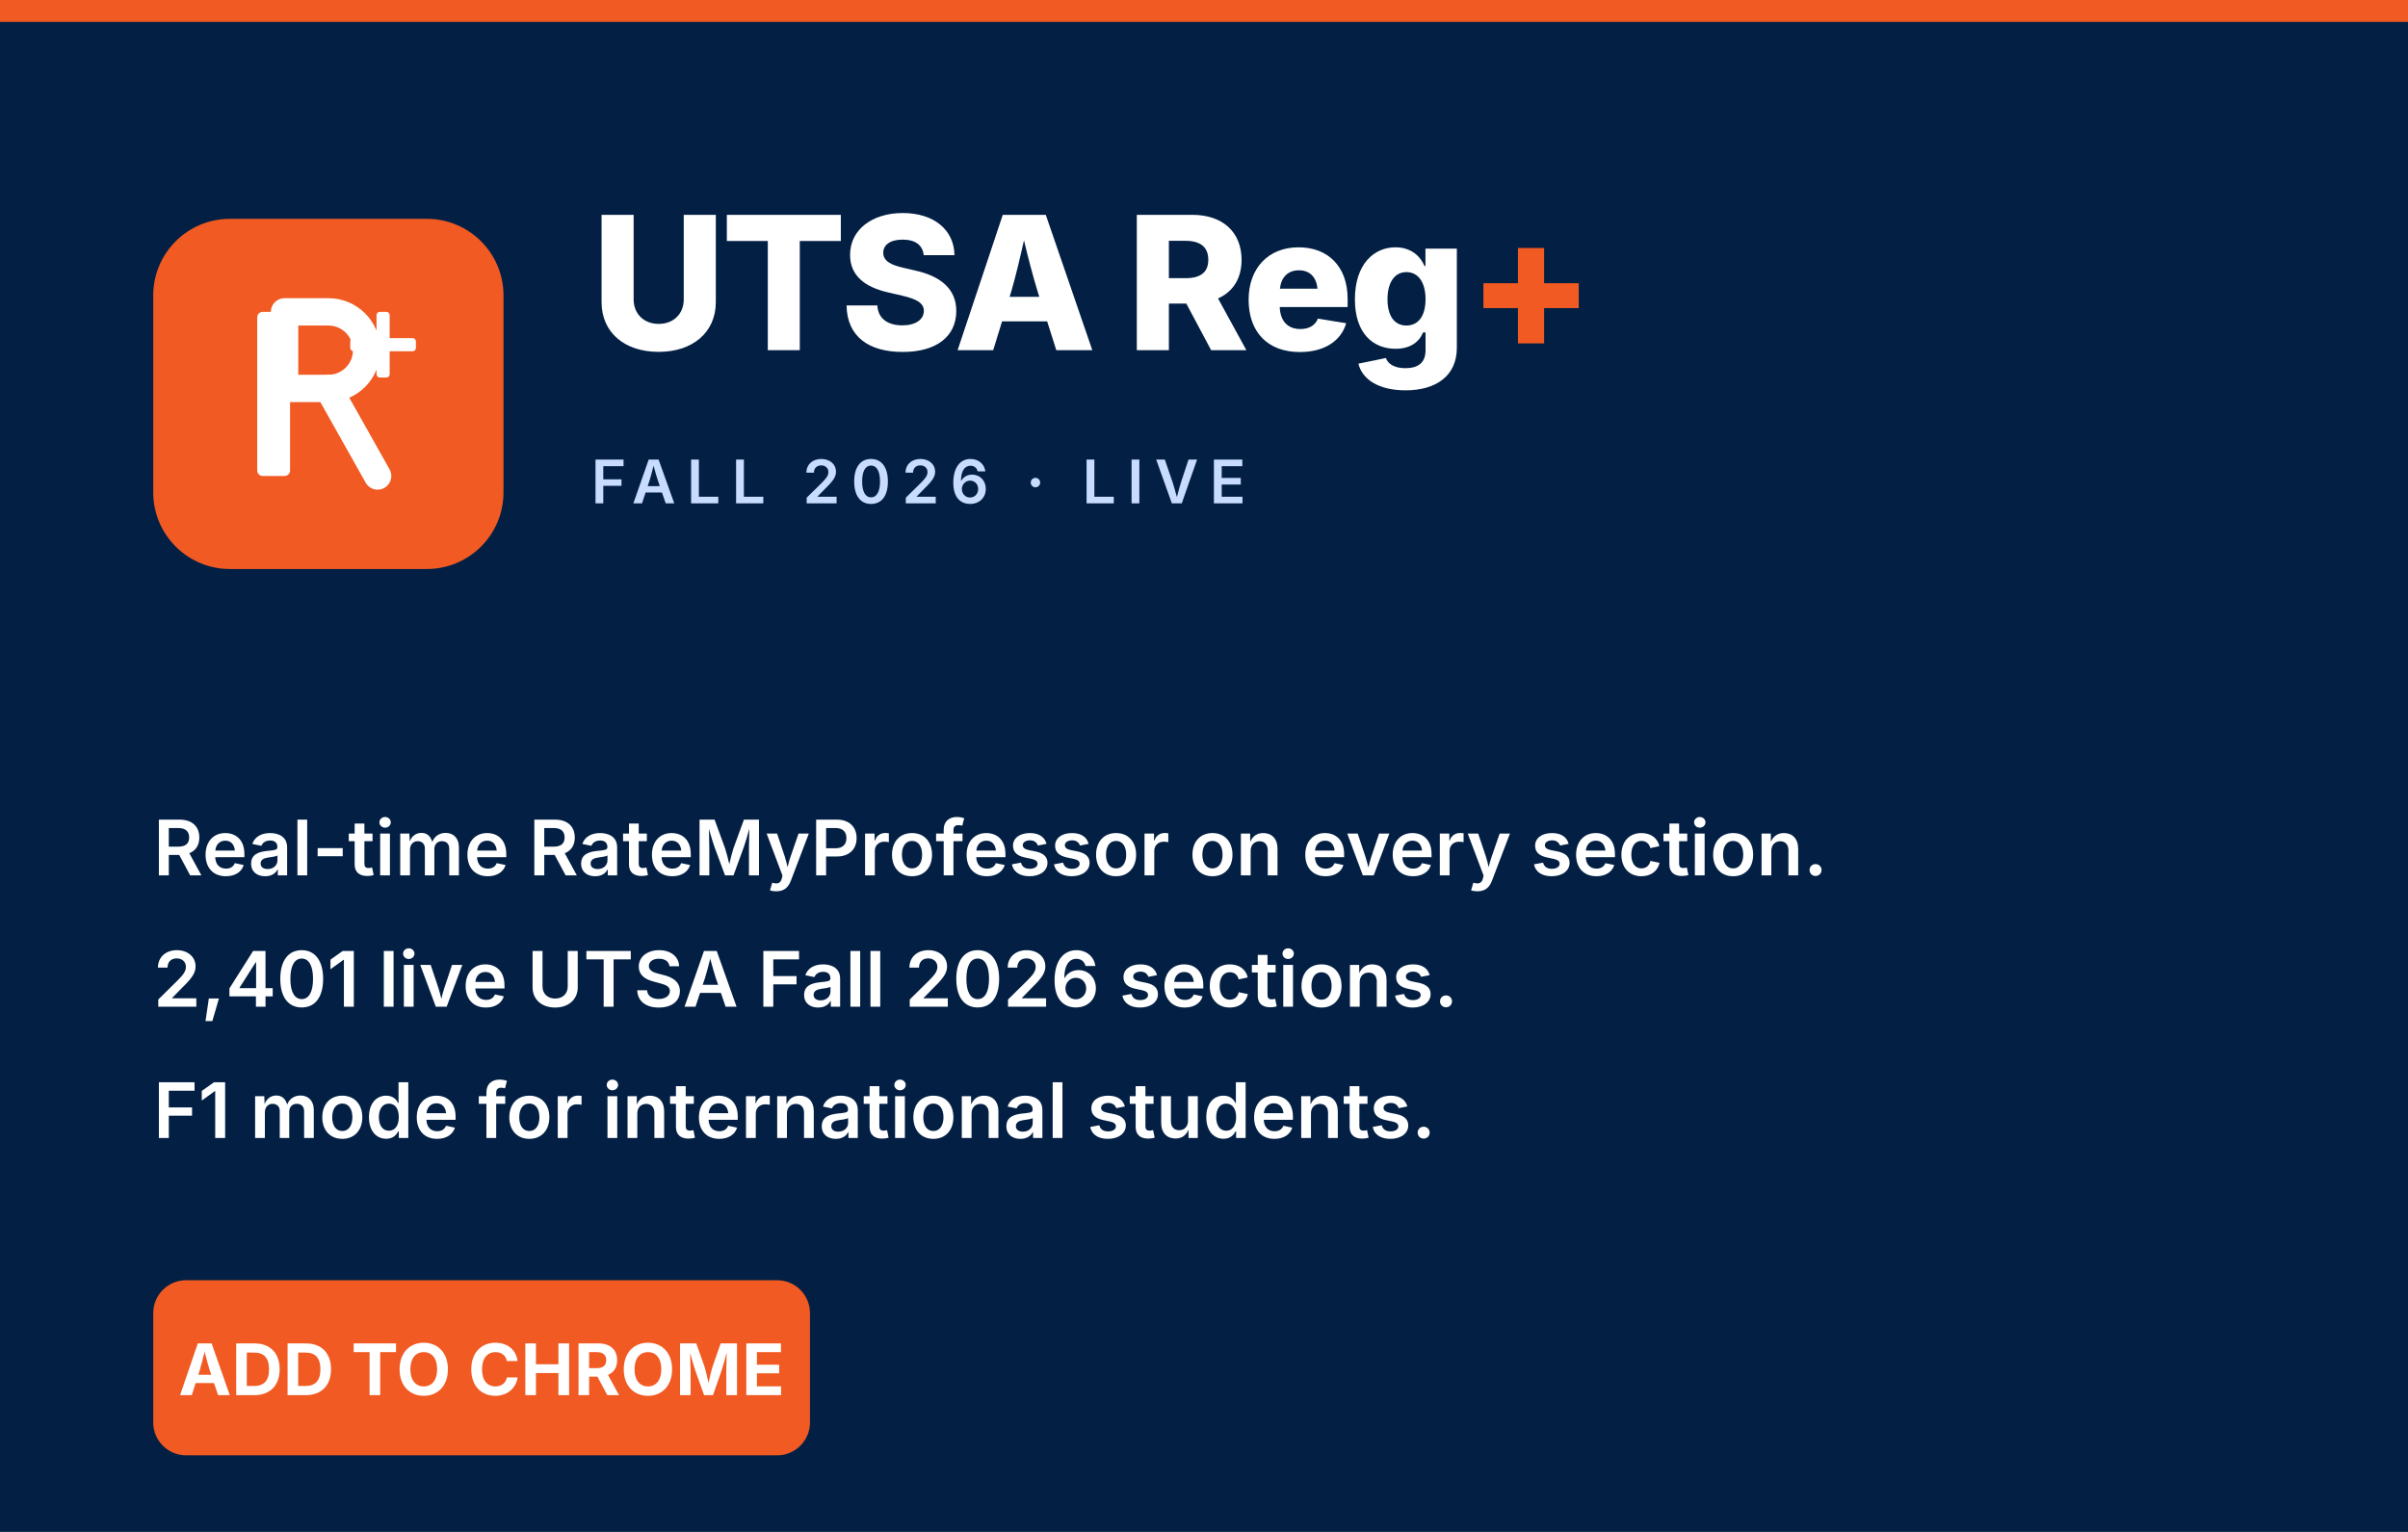
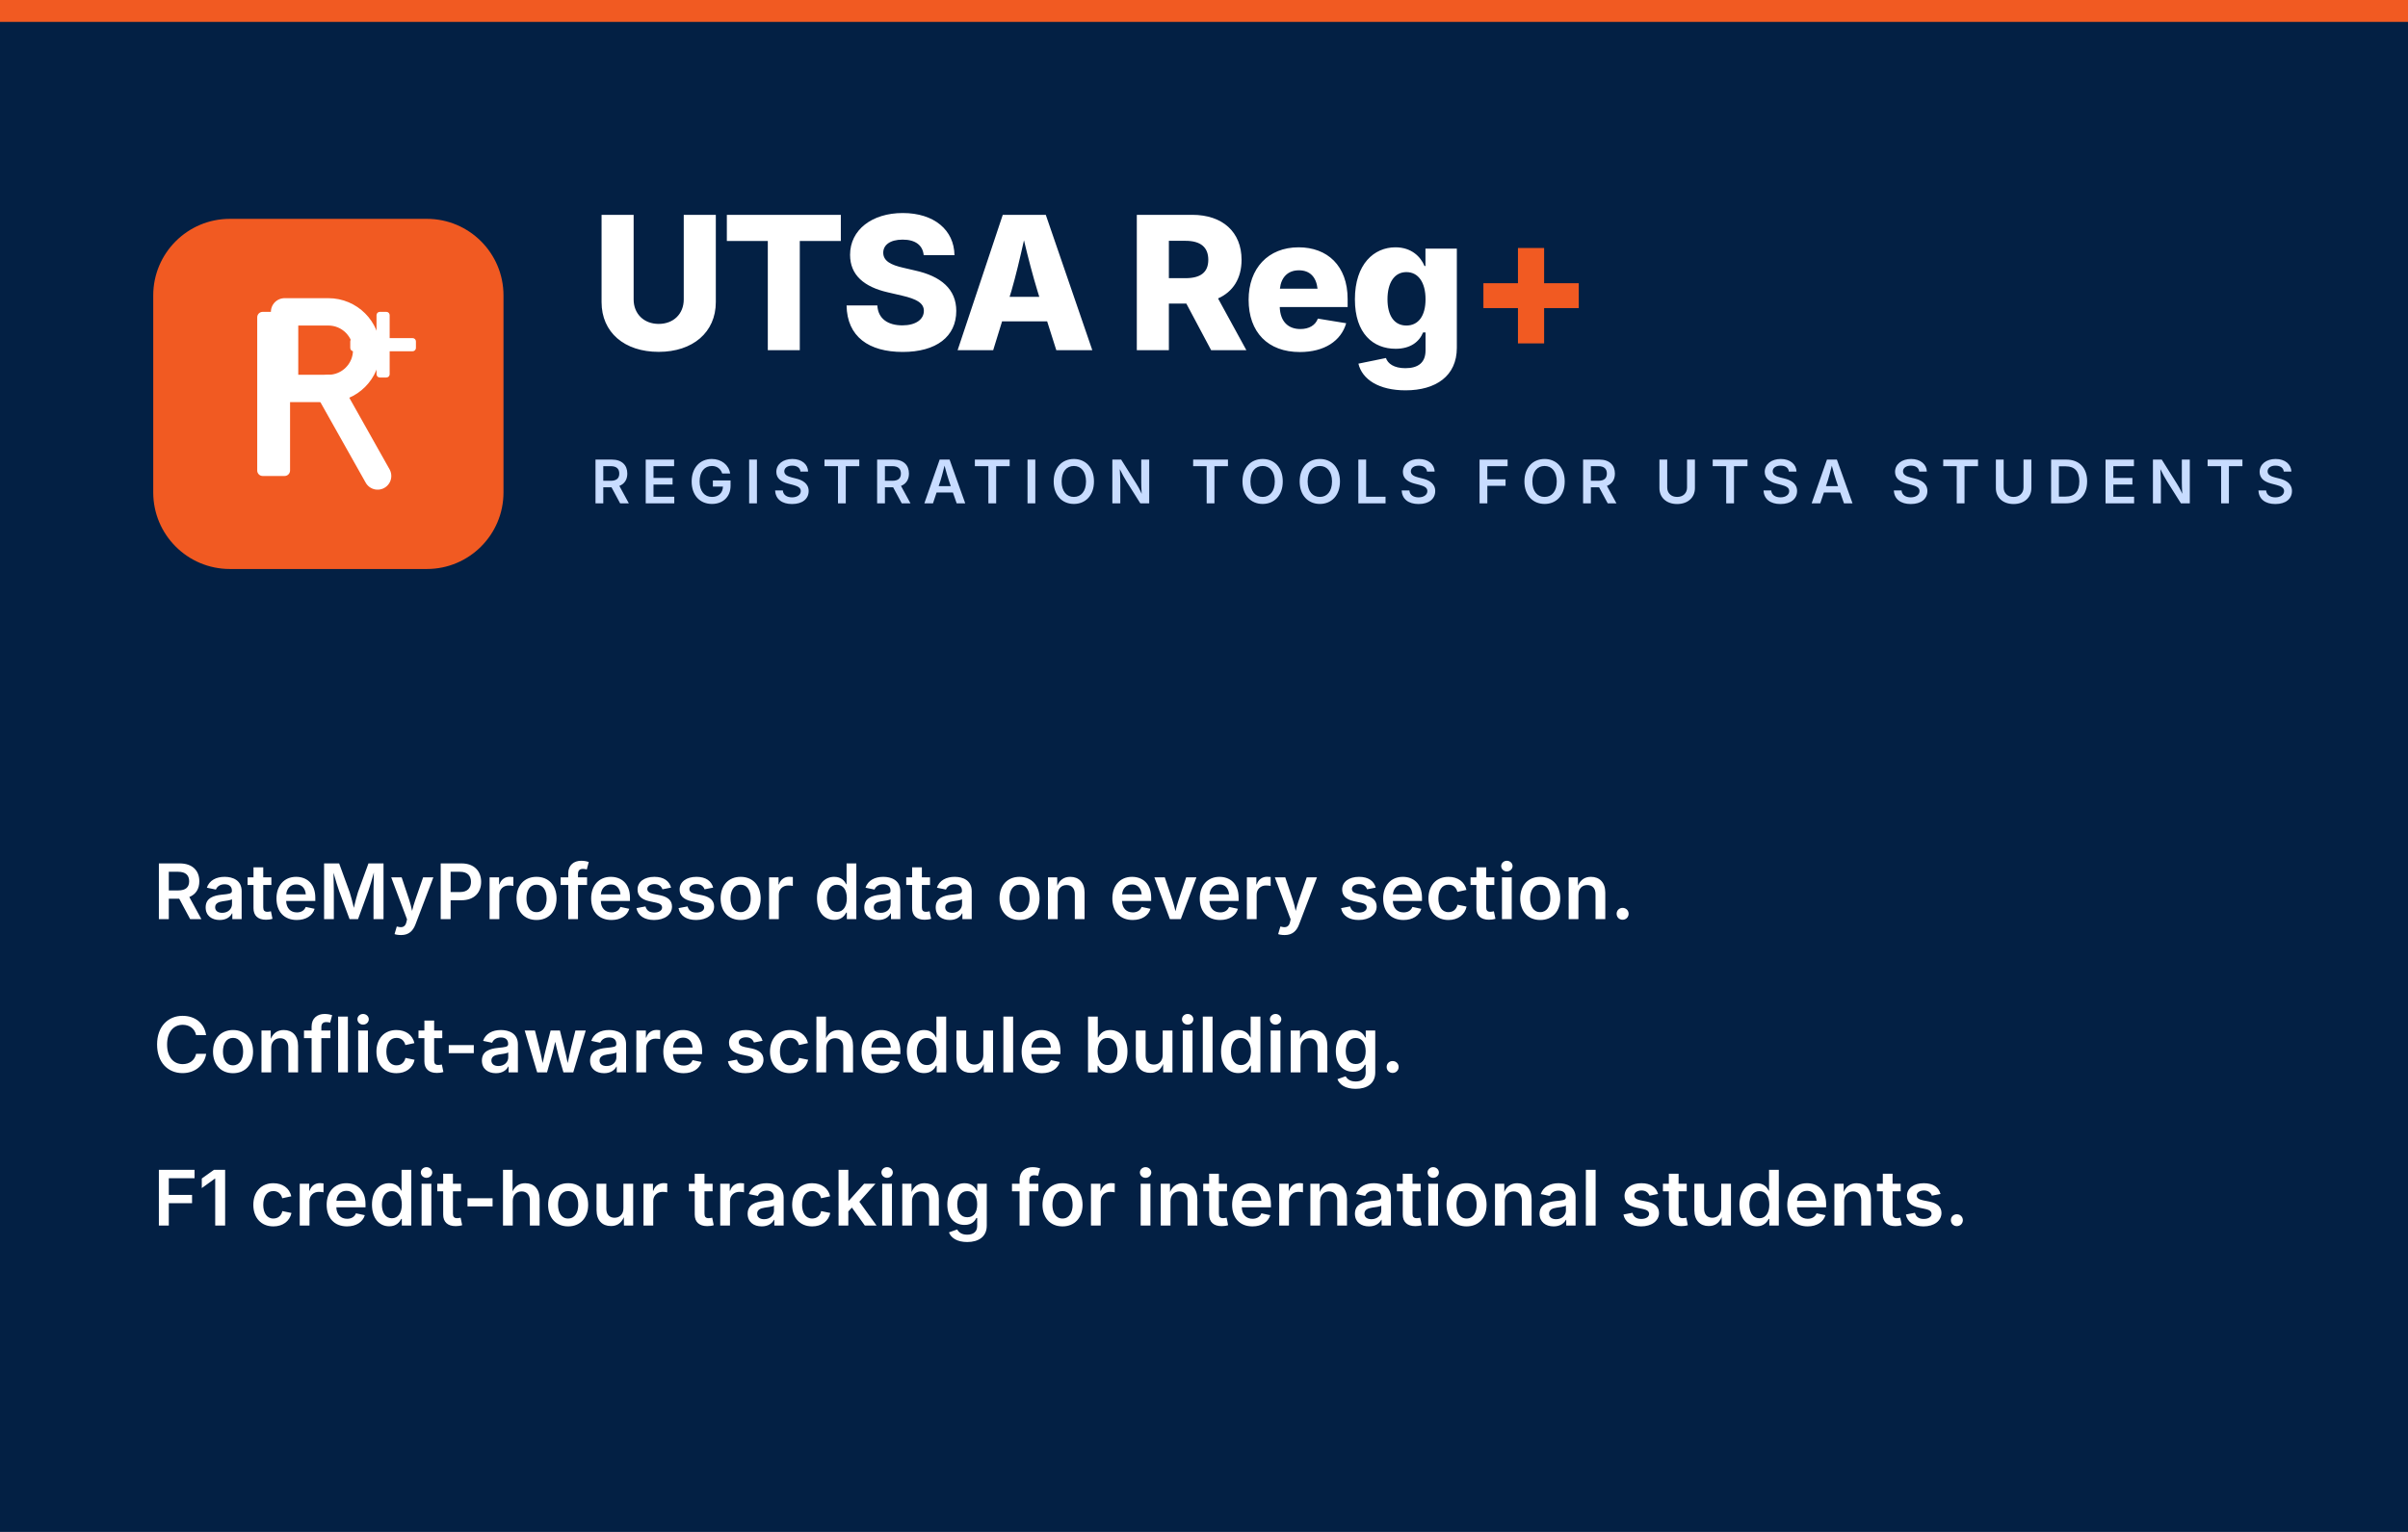
<svg xmlns="http://www.w3.org/2000/svg" viewBox="0 0 440 280" width="440" height="280">
  <rect width="440" height="280" fill="#032044" />
  <rect x="0" y="0" width="440" height="4" fill="#F15A22" />
  <g transform="translate(28,40)">
    <rect width="64" height="64" rx="14" fill="#F15A22" />
    <g transform="translate(32,32)">
      <rect x="-13" y="-15" width="6" height="30" rx="1" fill="#FFFFFF" />
      <path d="M -8 -15 H 0 a 7 7 0 0 1 7 7 v 0 a 7 7 0 0 1 -7 7 H -8 z" fill="none" stroke="#FFFFFF" stroke-width="5" stroke-linejoin="round" />
      <path d="M 0 -1 L 9 15" stroke="#FFFFFF" stroke-width="5" stroke-linecap="round" />
      <g transform="translate(10,-9)">
        <rect x="-1.2" y="-6" width="2.4" height="12" rx="0.6" fill="#FFFFFF" />
        <rect x="-6" y="-1.2" width="12" height="2.4" rx="0.6" fill="#FFFFFF" />
      </g>
    </g>
  </g>
  <text x="108" y="64" font-family="Manrope, Inter, sans-serif" font-weight="800" font-size="34" fill="#FFFFFF" letter-spacing="-1">UTSA Reg<tspan fill="#F15A22">+</tspan>
  </text>
-   <text x="108" y="92" font-family="Inter, sans-serif" font-weight="600" font-size="11" fill="#C8DCFF" letter-spacing="2">FALL 2026 · LIVE</text>
-   <text x="28" y="160" font-family="Inter, sans-serif" font-weight="600" font-size="14" fill="#FFFFFF">Real-time RateMyProfessor on every section.</text>
-   <text x="28" y="184" font-family="Inter, sans-serif" font-weight="600" font-size="14" fill="#FFFFFF">2,401 live UTSA Fall 2026 sections.</text>
-   <text x="28" y="208" font-family="Inter, sans-serif" font-weight="600" font-size="14" fill="#FFFFFF">F1 mode for international students.</text>
-   <rect x="28" y="234" width="120" height="32" rx="6" fill="#F15A22" />
-   <text x="88" y="255" font-family="Inter, sans-serif" font-weight="700" font-size="13" fill="#FFFFFF" text-anchor="middle">ADD TO CHROME</text>
+   <text x="108" y="92" font-family="Inter, sans-serif" font-weight="600" font-size="11" fill="#C8DCFF" letter-spacing="2">REGISTRATION TOOLS FOR UTSA STUDENTS</text>
+   <text x="28" y="168" font-family="Inter, sans-serif" font-weight="600" font-size="14" fill="#FFFFFF">RateMyProfessor data on every section.</text>
+   <text x="28" y="196" font-family="Inter, sans-serif" font-weight="600" font-size="14" fill="#FFFFFF">Conflict-aware schedule building.</text>
+   <text x="28" y="224" font-family="Inter, sans-serif" font-weight="600" font-size="14" fill="#FFFFFF">F1 credit-hour tracking for international students.</text>
</svg>
